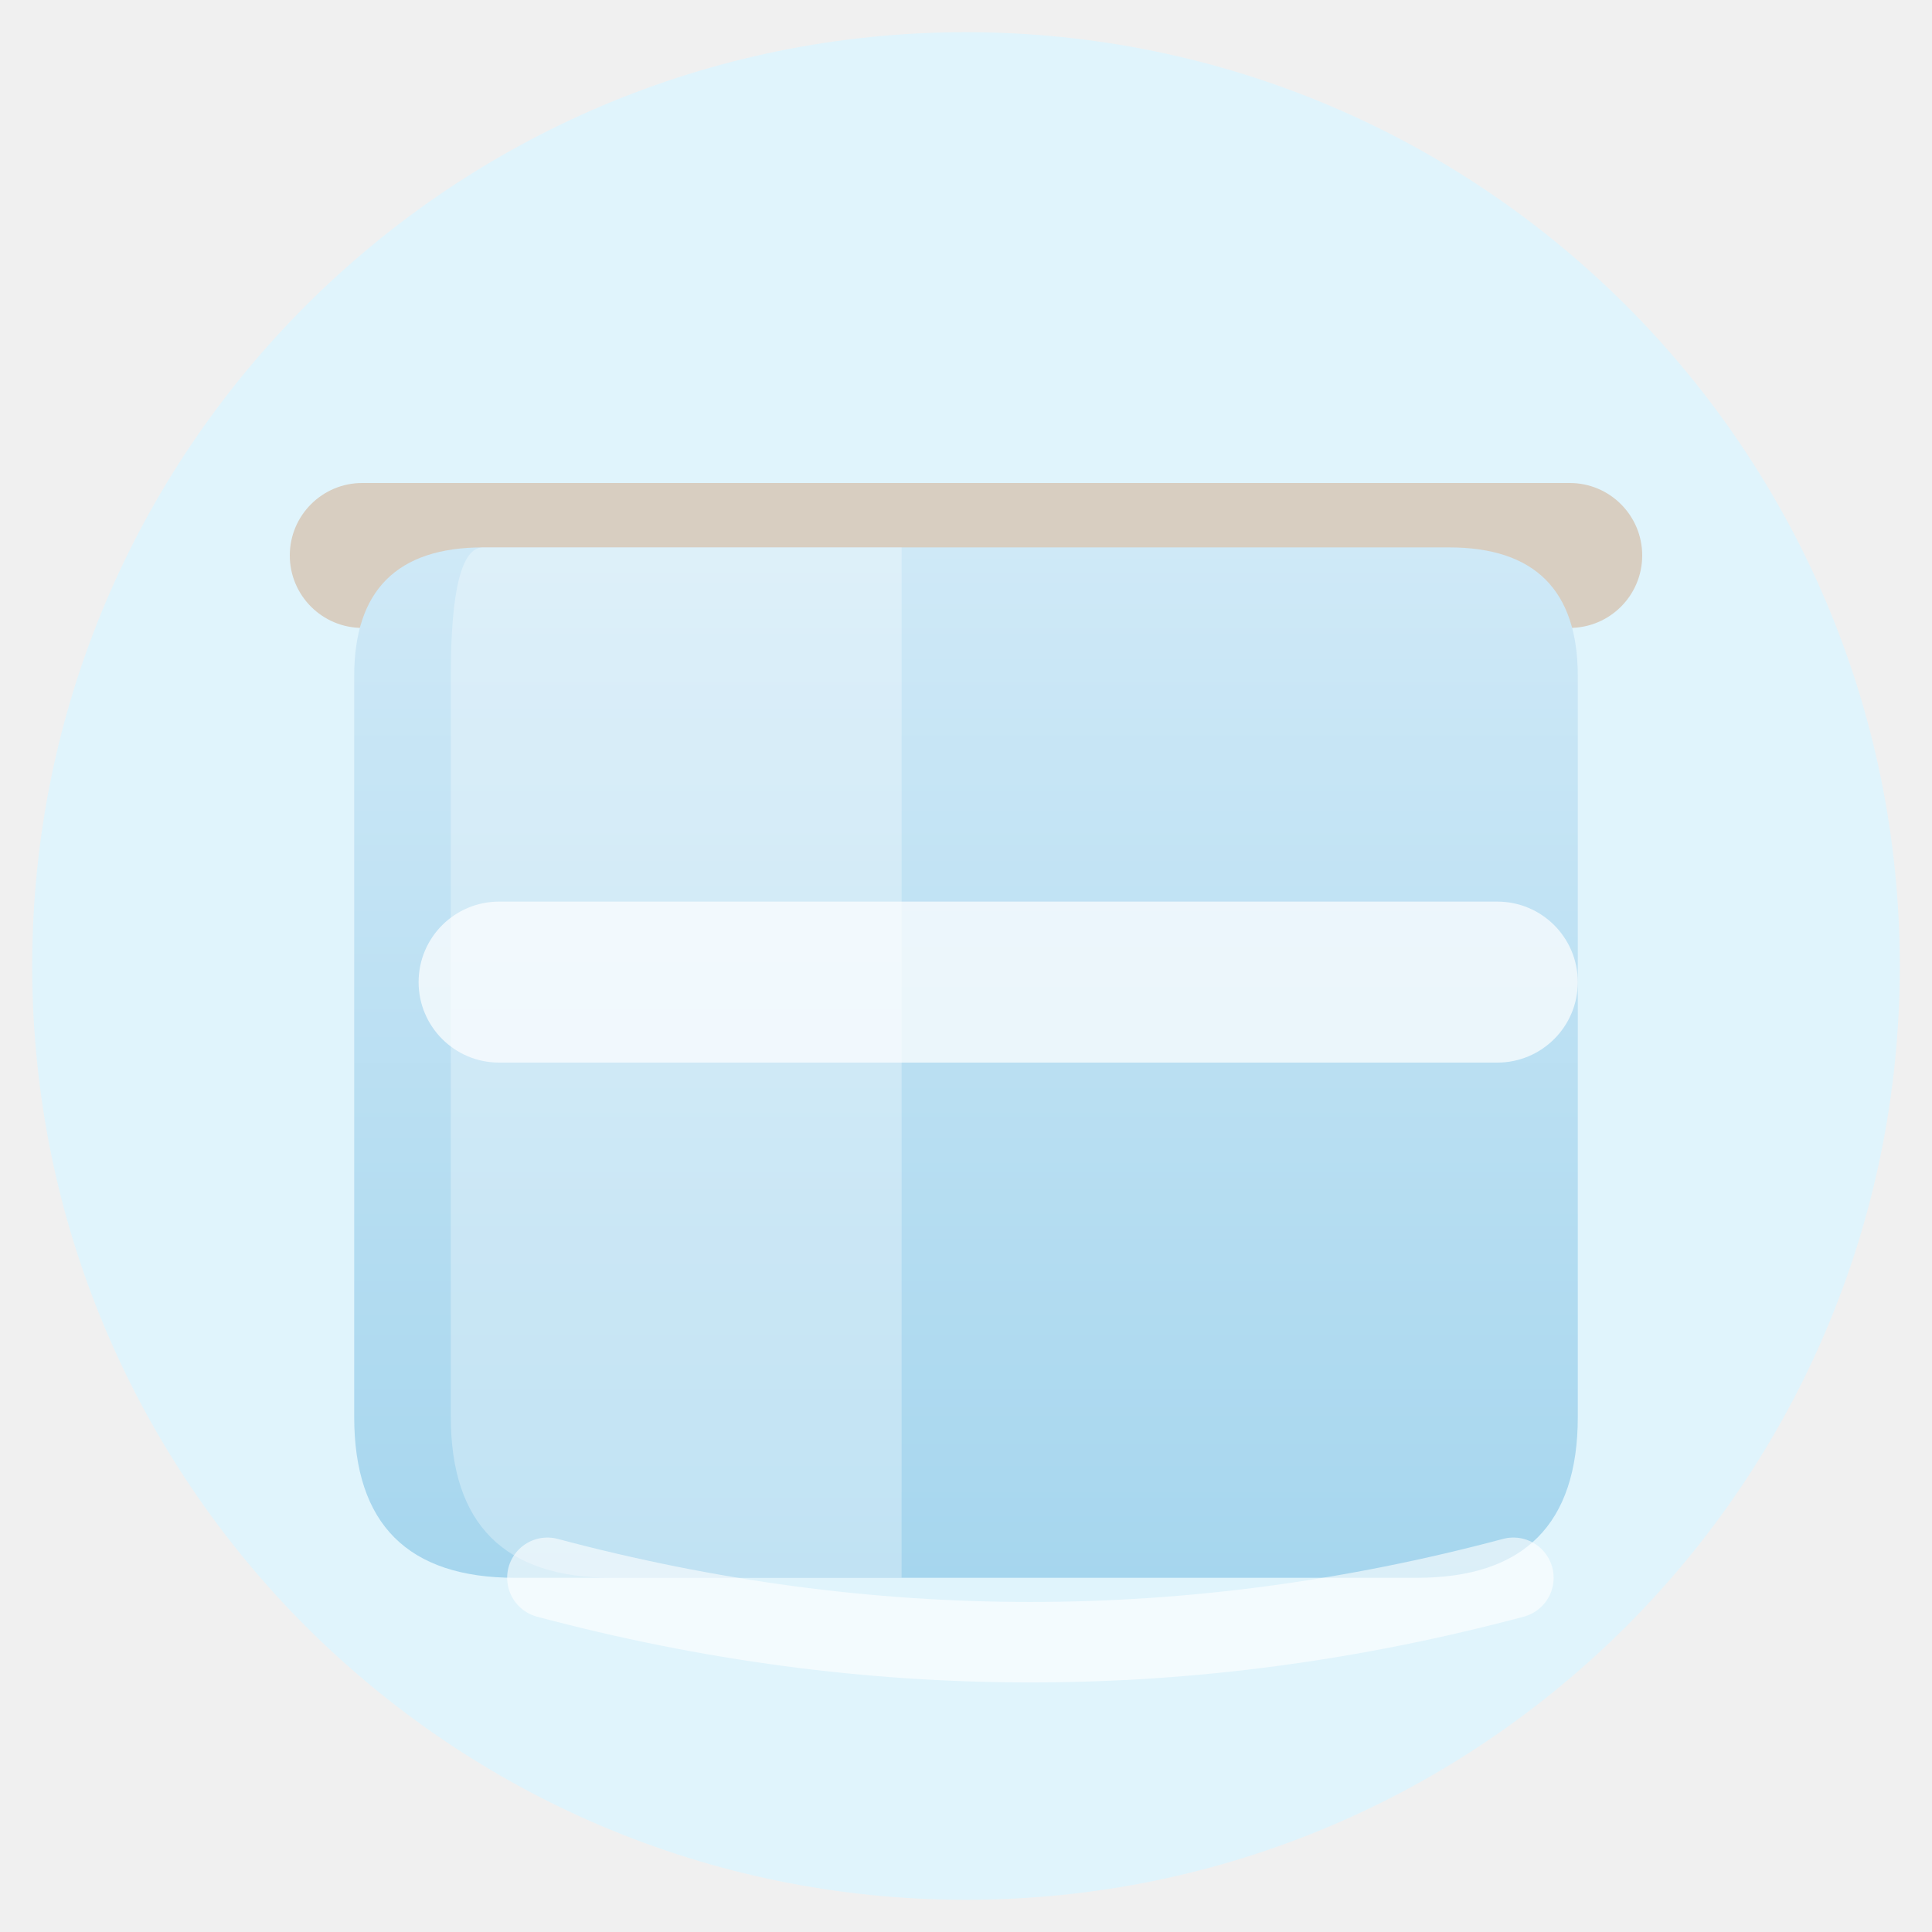
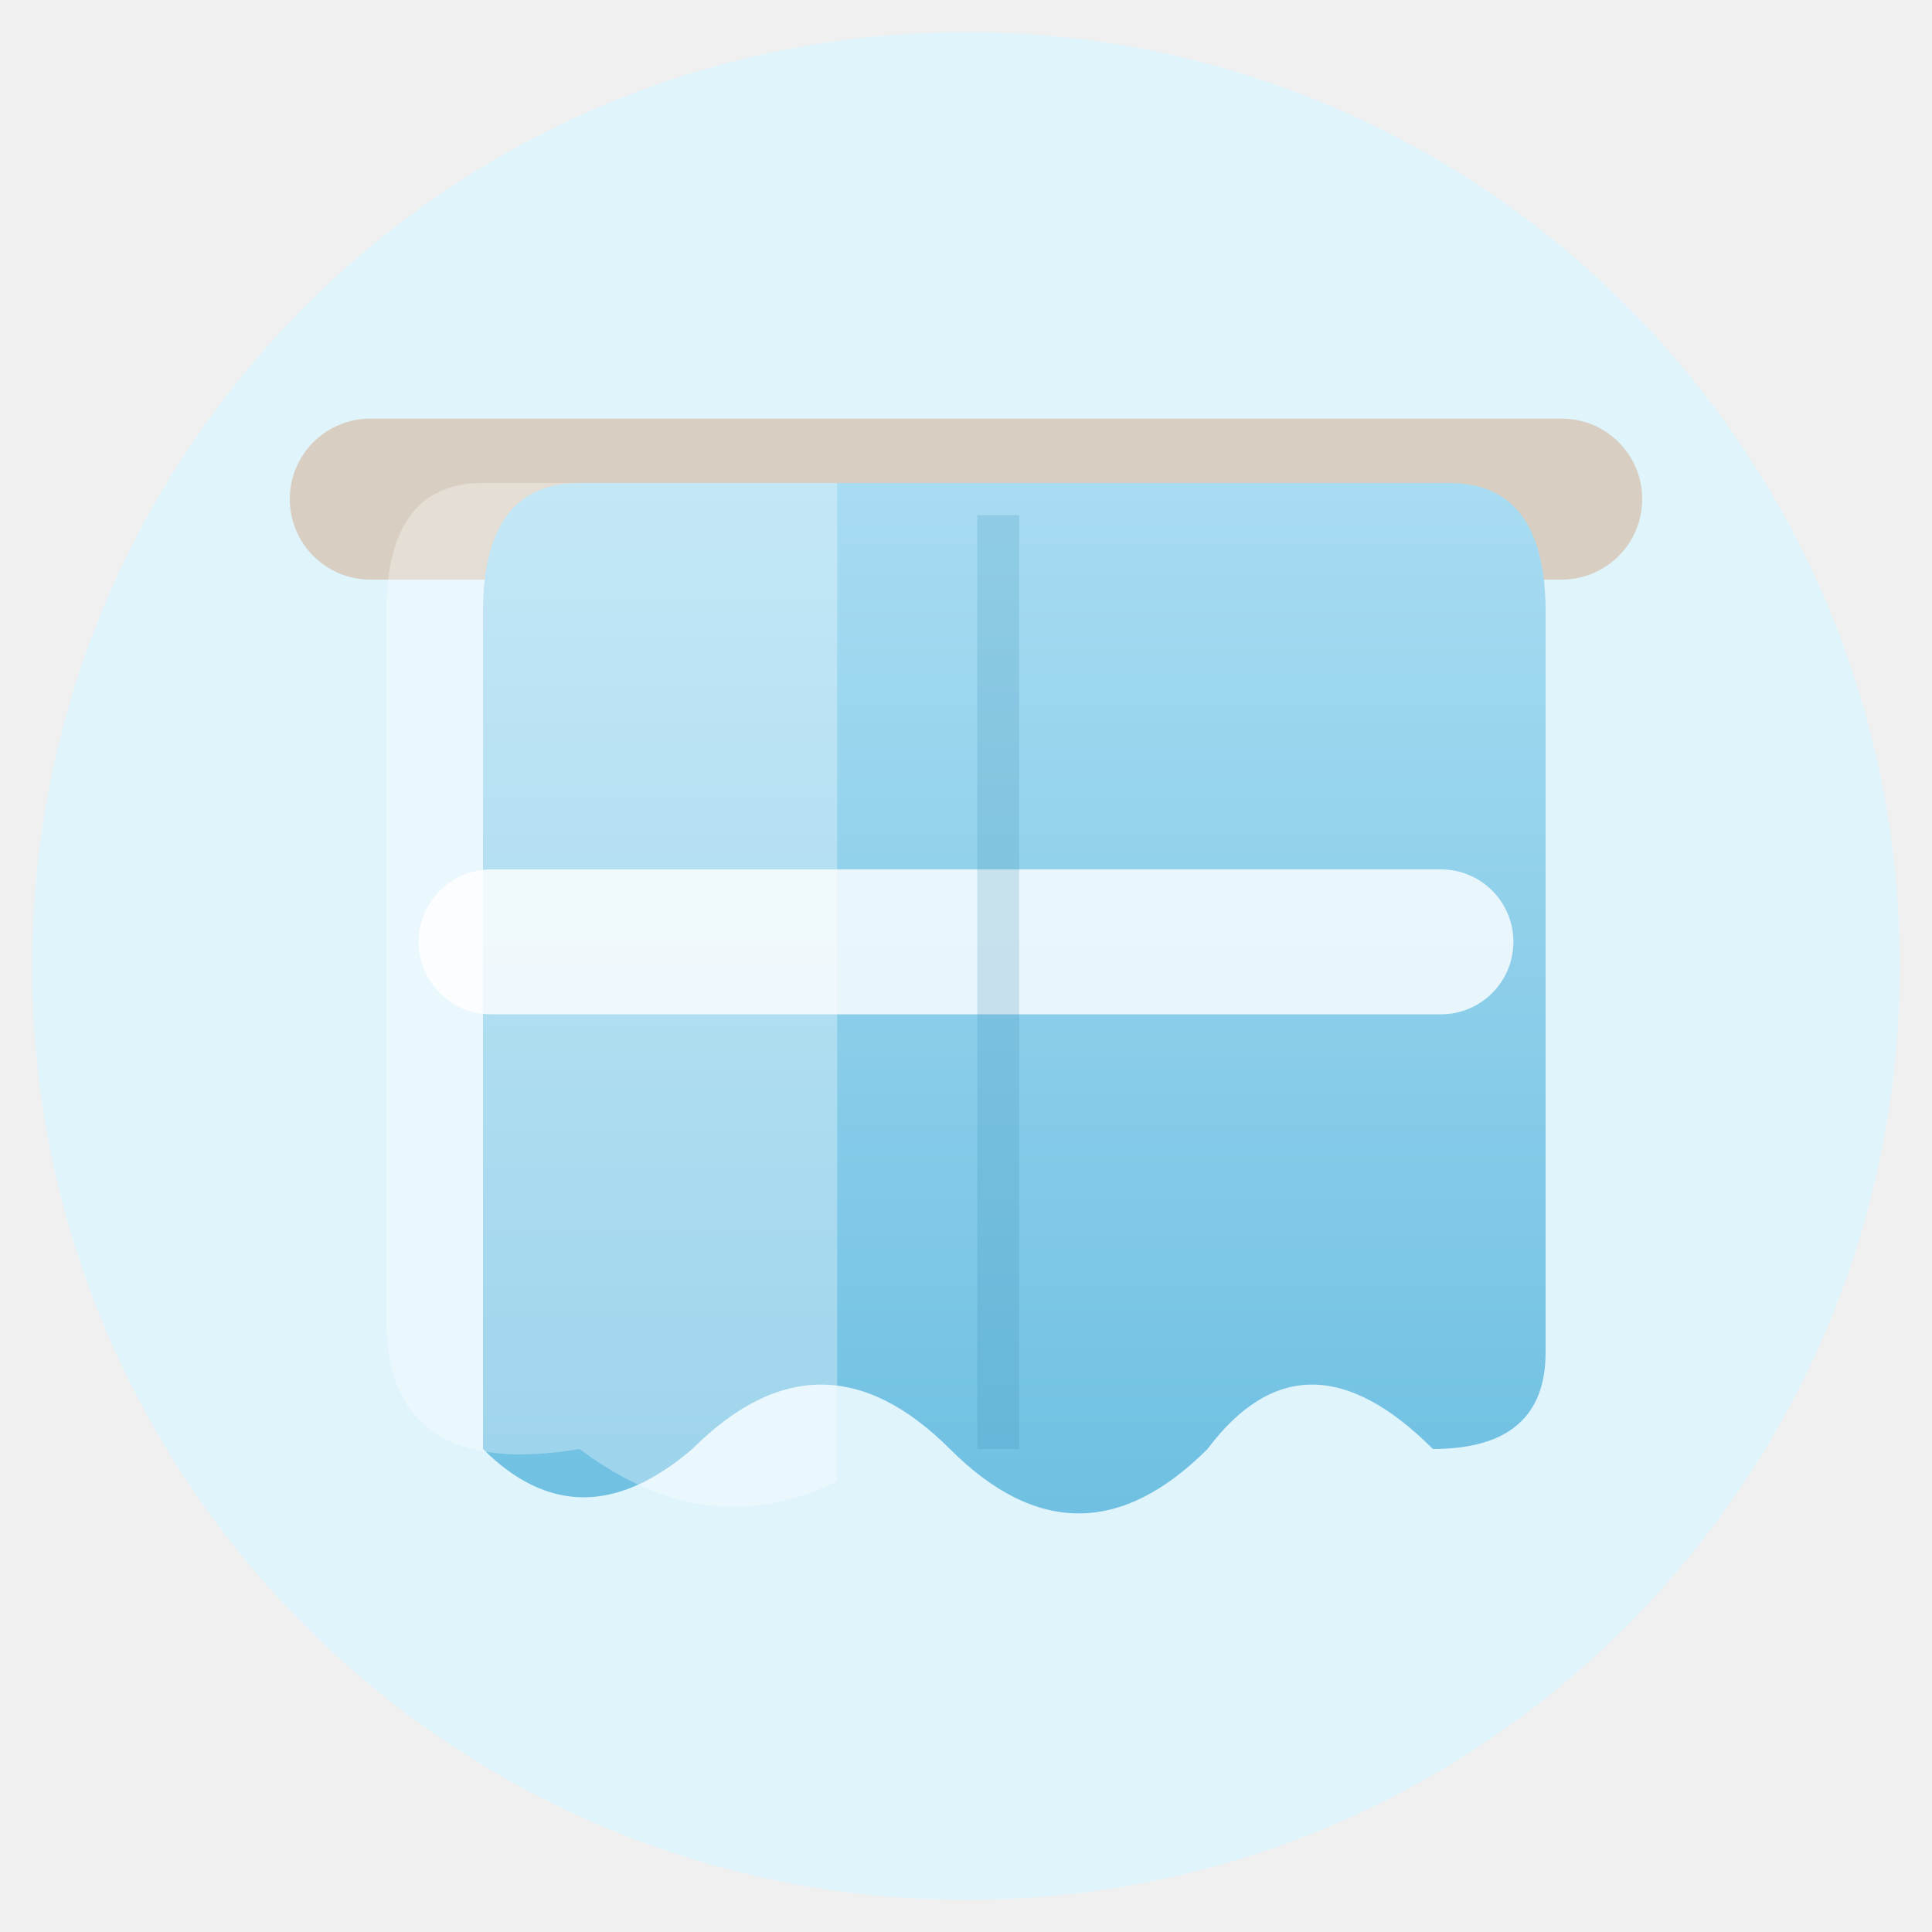
<svg xmlns="http://www.w3.org/2000/svg" viewBox="0 0 120 120" width="120" height="120">
  <defs>
    <linearGradient id="towelGrad" x1="0" y1="0" x2="0" y2="1">
-       <stop offset="0" stop-color="#CFE9F7" />
-       <stop offset="1" stop-color="#A6D6EE" />
+       <stop offset="0" stop-color="#A8DCF2" />
+       <stop offset="1" stop-color="#6FC0E2" />
    </linearGradient>
  </defs>
  <g id="quiz-towel">
    <circle cx="60" cy="60" r="58" fill="#E0F4FC" />
-     <rect x="18" y="30" width="84" height="9" rx="4.5" fill="#D8CEC1" />
-     <path d="M 30 34 h 60 q 8 0 8 8 v 46 q 0 10 -10 10 h -56 q -10 0 -10 -10 v -46 q 0 -8 8 -8 Z" fill="url(#towelGrad)" />
-     <path d="M 30 34 h 26 v 64 h -18 q -10 0 -10 -10 v -46 q 0 -8 2 -8 Z" fill="#FFFFFF" opacity="0.3" />
-     <rect x="26" y="56" width="72" height="10" rx="5" fill="#FFFFFF" opacity="0.7" />
-     <path d="M 34 98 q 30 8 60 0" stroke="#FFFFFF" stroke-width="5" fill="none" stroke-linecap="round" opacity="0.6" />
+     <rect x="18" y="26" width="84" height="10" rx="5" fill="#D8CEC1" />
+     <path d="M 30 30 h 60 q 6 0 6 8 v 46 q 0 6 -7 6 q -8 -8 -14 0 q -8 8 -16 0 q -8 -8 -16 0 q -7 6 -13 0 v -52 q 0 -8 6 -8 Z" fill="url(#towelGrad)" />
+     <path d="M 30 30 h 22 v 62 q -8 4 -16 -2 q -12 2 -12 -8 v -44 q 0 -8 6 -8 Z" fill="#FFFFFF" opacity="0.32" />
+     <rect x="26" y="54" width="68" height="9" rx="4.5" fill="#FFFFFF" opacity="0.8" />
+     <path d="M 62 32 v 58" stroke="#2A87AC" stroke-width="2.6" opacity="0.18" />
  </g>
</svg>
